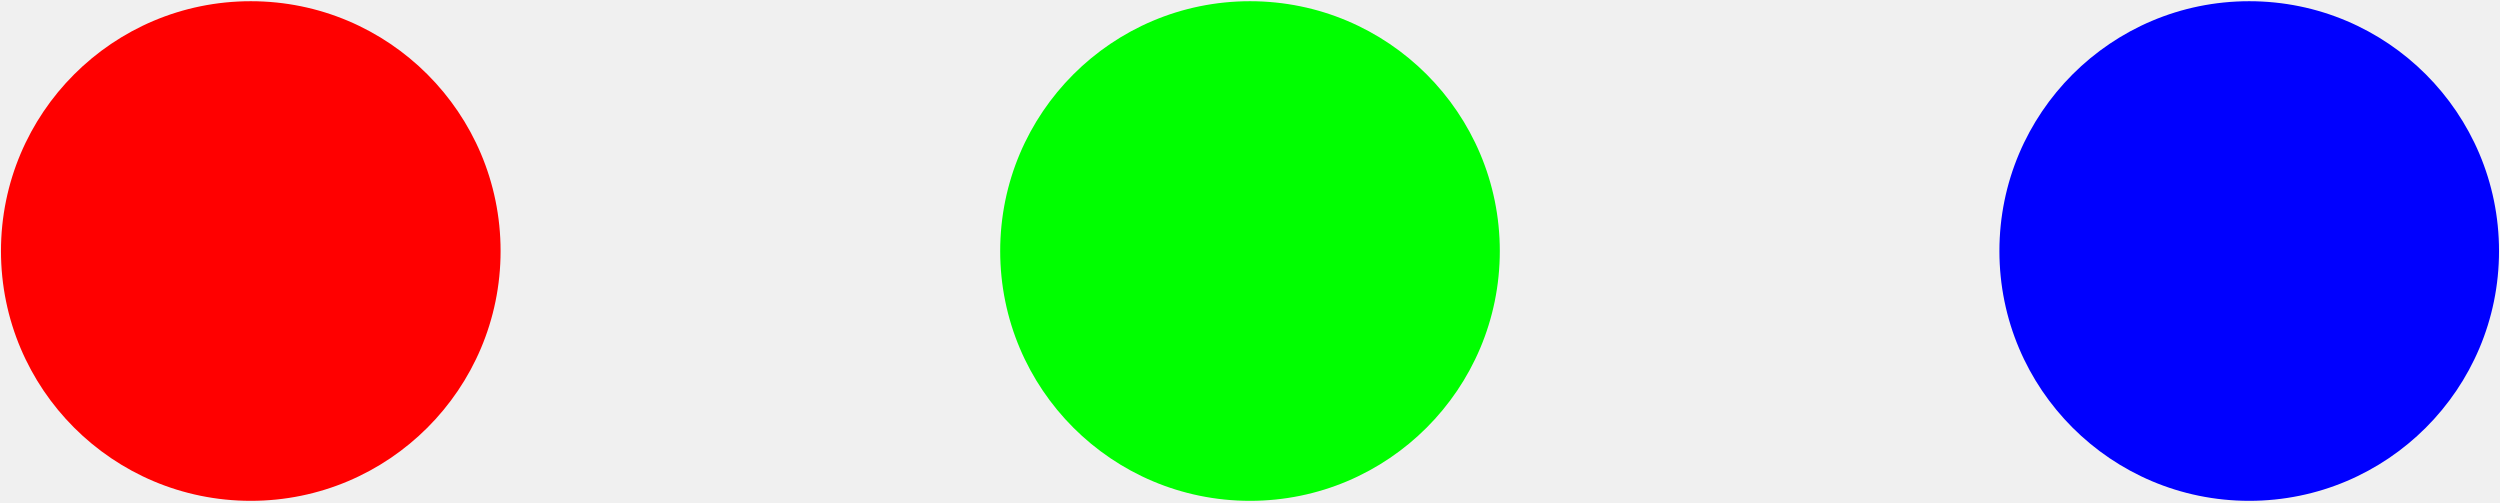
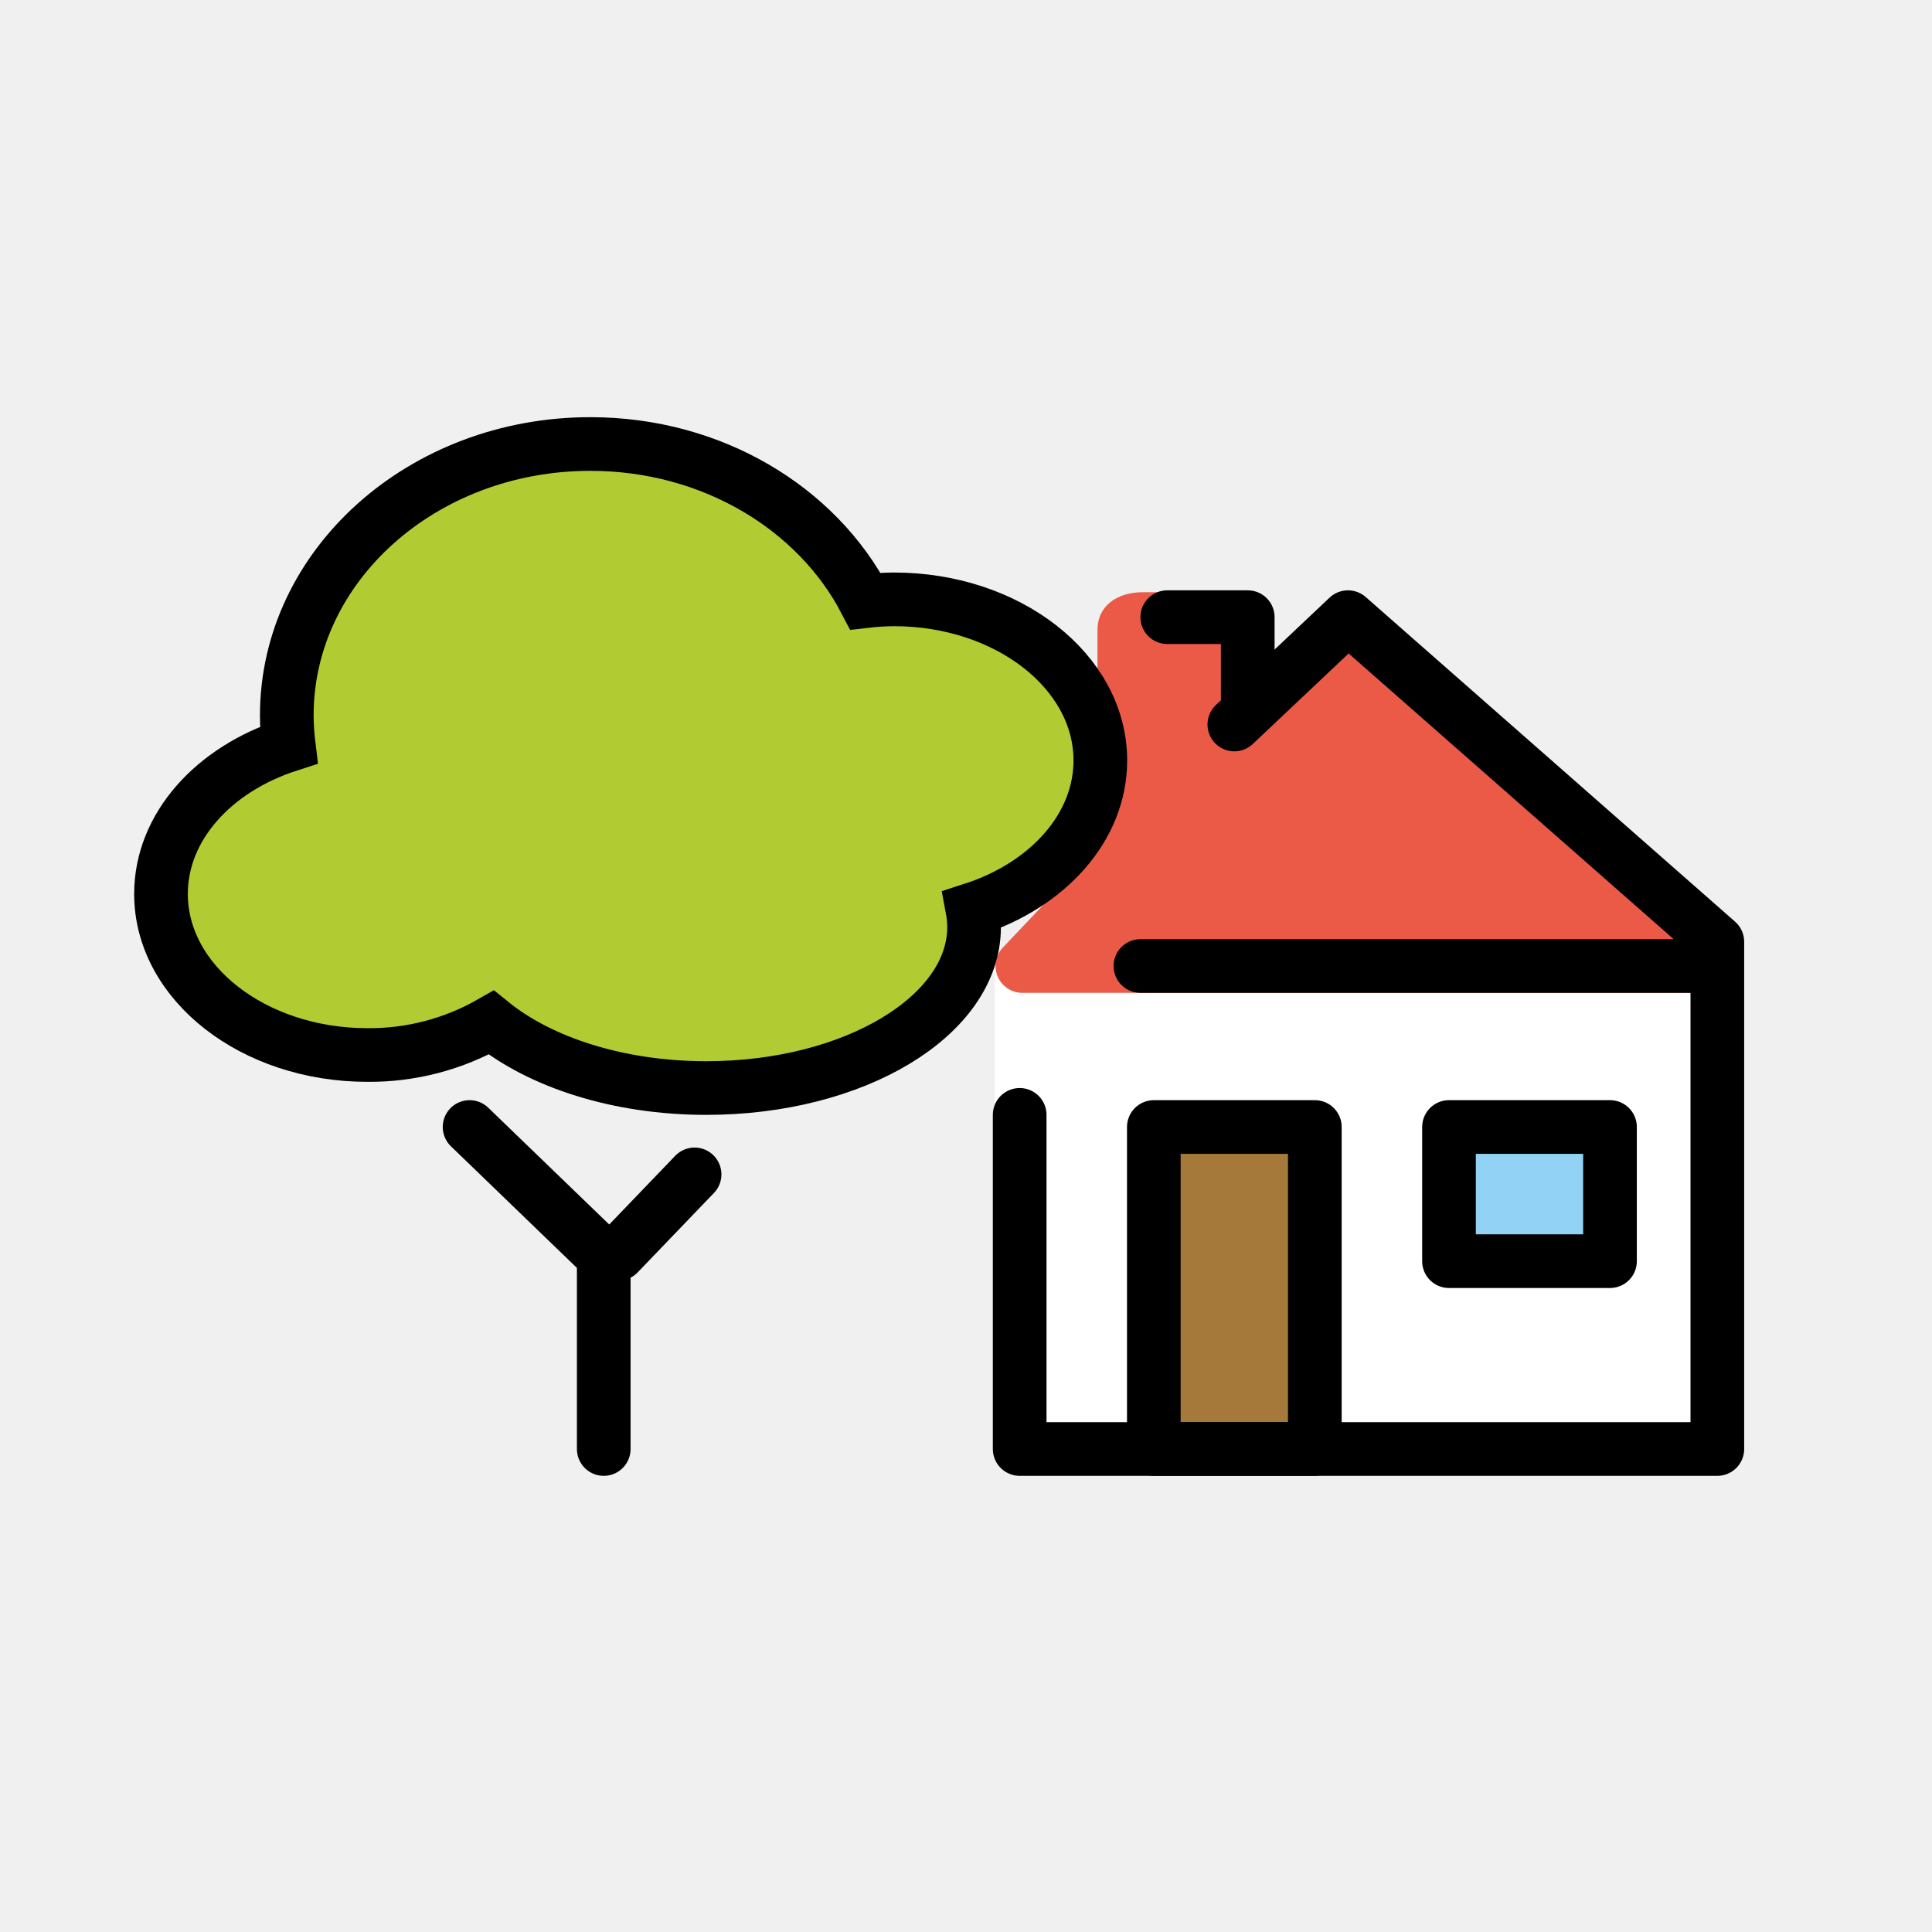
- <svg xmlns="http://www.w3.org/2000/svg" width="1464" height="294" viewBox="0 0 1464 294" fill="none">
-   <circle cx="146.857" cy="147" r="146.286" fill="#FF0000" />
-   <circle cx="732" cy="147" r="146.286" fill="#00FF00" />
-   <circle cx="1317.14" cy="147" r="146.286" fill="#0000FF" />
+ <svg xmlns="http://www.w3.org/2000/svg" id="emoji" viewBox="0 0 72 72" version="1.1">
+   <g id="color">
+     <rect x="37.075" y="36.053" width="26.884" height="18.114" fill="#FFFFFF" />
+     <polygon fill="#EA5A47" stroke="#EA5A47" stroke-linecap="round" stroke-linejoin="round" stroke-miterlimit="10" stroke-width="2" points="50.235,23.2 38.1,36 63.5,36" />
+     <path fill="#EA5A47" d="M47.3,26l-6.4,6.059v-8.573c0-0.931,0.755-1.416,1.686-1.416h3.028 c0.931,0,1.686,0.485,1.686,1.416C47.3,23.486,47.3,26,47.3,26z" />
+     <rect x="43" y="42" width="6" height="12" fill="#A57939" />
+     <rect x="54" y="42" width="6" height="5" fill="#92D3F5" />
+     <path fill="#B1CC33" d="M41.006,28.339c0-3.312-3.445-6.003-7.694-6.003c-0.355,0.003-0.71,0.025-1.062,0.066 c-1.8-3.455-5.707-5.855-10.25-5.855c-6.248,0-11.312,4.529-11.312,10.114c0.001,0.369,0.025,0.738,0.07,1.104 C7.966,28.666,6,30.81,6,33.314c0,3.312,3.445,6.003,7.694,6.003c1.615,0.014,3.206-0.402,4.614-1.207 c1.818,1.477,4.726,2.438,8.015,2.438c5.511,0,9.978-2.688,9.978-6.003c-0.001-0.219-0.021-0.438-0.061-0.653 C39.036,32.99,41.006,30.845,41.006,28.339z" />
+   </g>
+   <g id="hair" />
+   <g id="skin" />
+   <g id="skin-shadow" />
+   <g id="line">
+     <polyline fill="none" stroke="#000000" stroke-linecap="round" stroke-linejoin="round" stroke-miterlimit="10" stroke-width="2" points="46,27 50.235,23 64,35.098 64,54 38,54 38,41.548" />
+     <rect x="43" y="42" width="6" height="12" fill="none" stroke="#000000" stroke-linecap="round" stroke-linejoin="round" stroke-miterlimit="10" stroke-width="2" />
+     <rect x="54" y="42" width="6" height="5" fill="none" stroke="#000000" stroke-linecap="round" stroke-linejoin="round" stroke-miterlimit="10" stroke-width="2" />
+     <polyline fill="none" stroke="#000000" stroke-linecap="round" stroke-linejoin="round" stroke-miterlimit="10" stroke-width="2" points="43.5,23 46.5,23 46.5,26" />
+     <path fill="none" stroke="#000000" stroke-miterlimit="10" stroke-width="2" d="M31.245,39.34" />
+     <polyline fill="none" stroke="#000000" stroke-linecap="round" stroke-linejoin="round" stroke-width="2" points="22.5,54 22.5,46.827 17.5,42" />
+     <line x1="23.041" x2="25.885" y1="46.727" y2="43.766" fill="none" stroke="#000000" stroke-linecap="round" stroke-linejoin="round" stroke-width="2" />
+     <path fill="none" stroke="#000000" stroke-linecap="round" stroke-miterlimit="10" stroke-width="2" d="M41.006,28.339 c0-3.312-3.445-6.003-7.694-6.003c-0.355,0.003-0.71,0.025-1.062,0.066c-1.8-3.455-5.707-5.855-10.25-5.855 c-6.248,0-11.312,4.529-11.312,10.114c0.001,0.369,0.025,0.738,0.07,1.104C7.966,28.666,6,30.81,6,33.314 c0,3.312,3.445,6.003,7.694,6.003c1.615,0.014,3.206-0.402,4.614-1.207c1.818,1.477,4.726,2.438,8.015,2.438 c5.511,0,9.978-2.688,9.978-6.003c-0.001-0.219-0.021-0.438-0.061-0.653 C39.036,32.99,41.006,30.845,41.006,28.339z" />
+     <line x1="63.5" x2="42.5" y1="36" y2="36" fill="none" stroke="#000000" stroke-linecap="round" stroke-linejoin="round" stroke-miterlimit="10" stroke-width="2" />
+   </g>
</svg>
